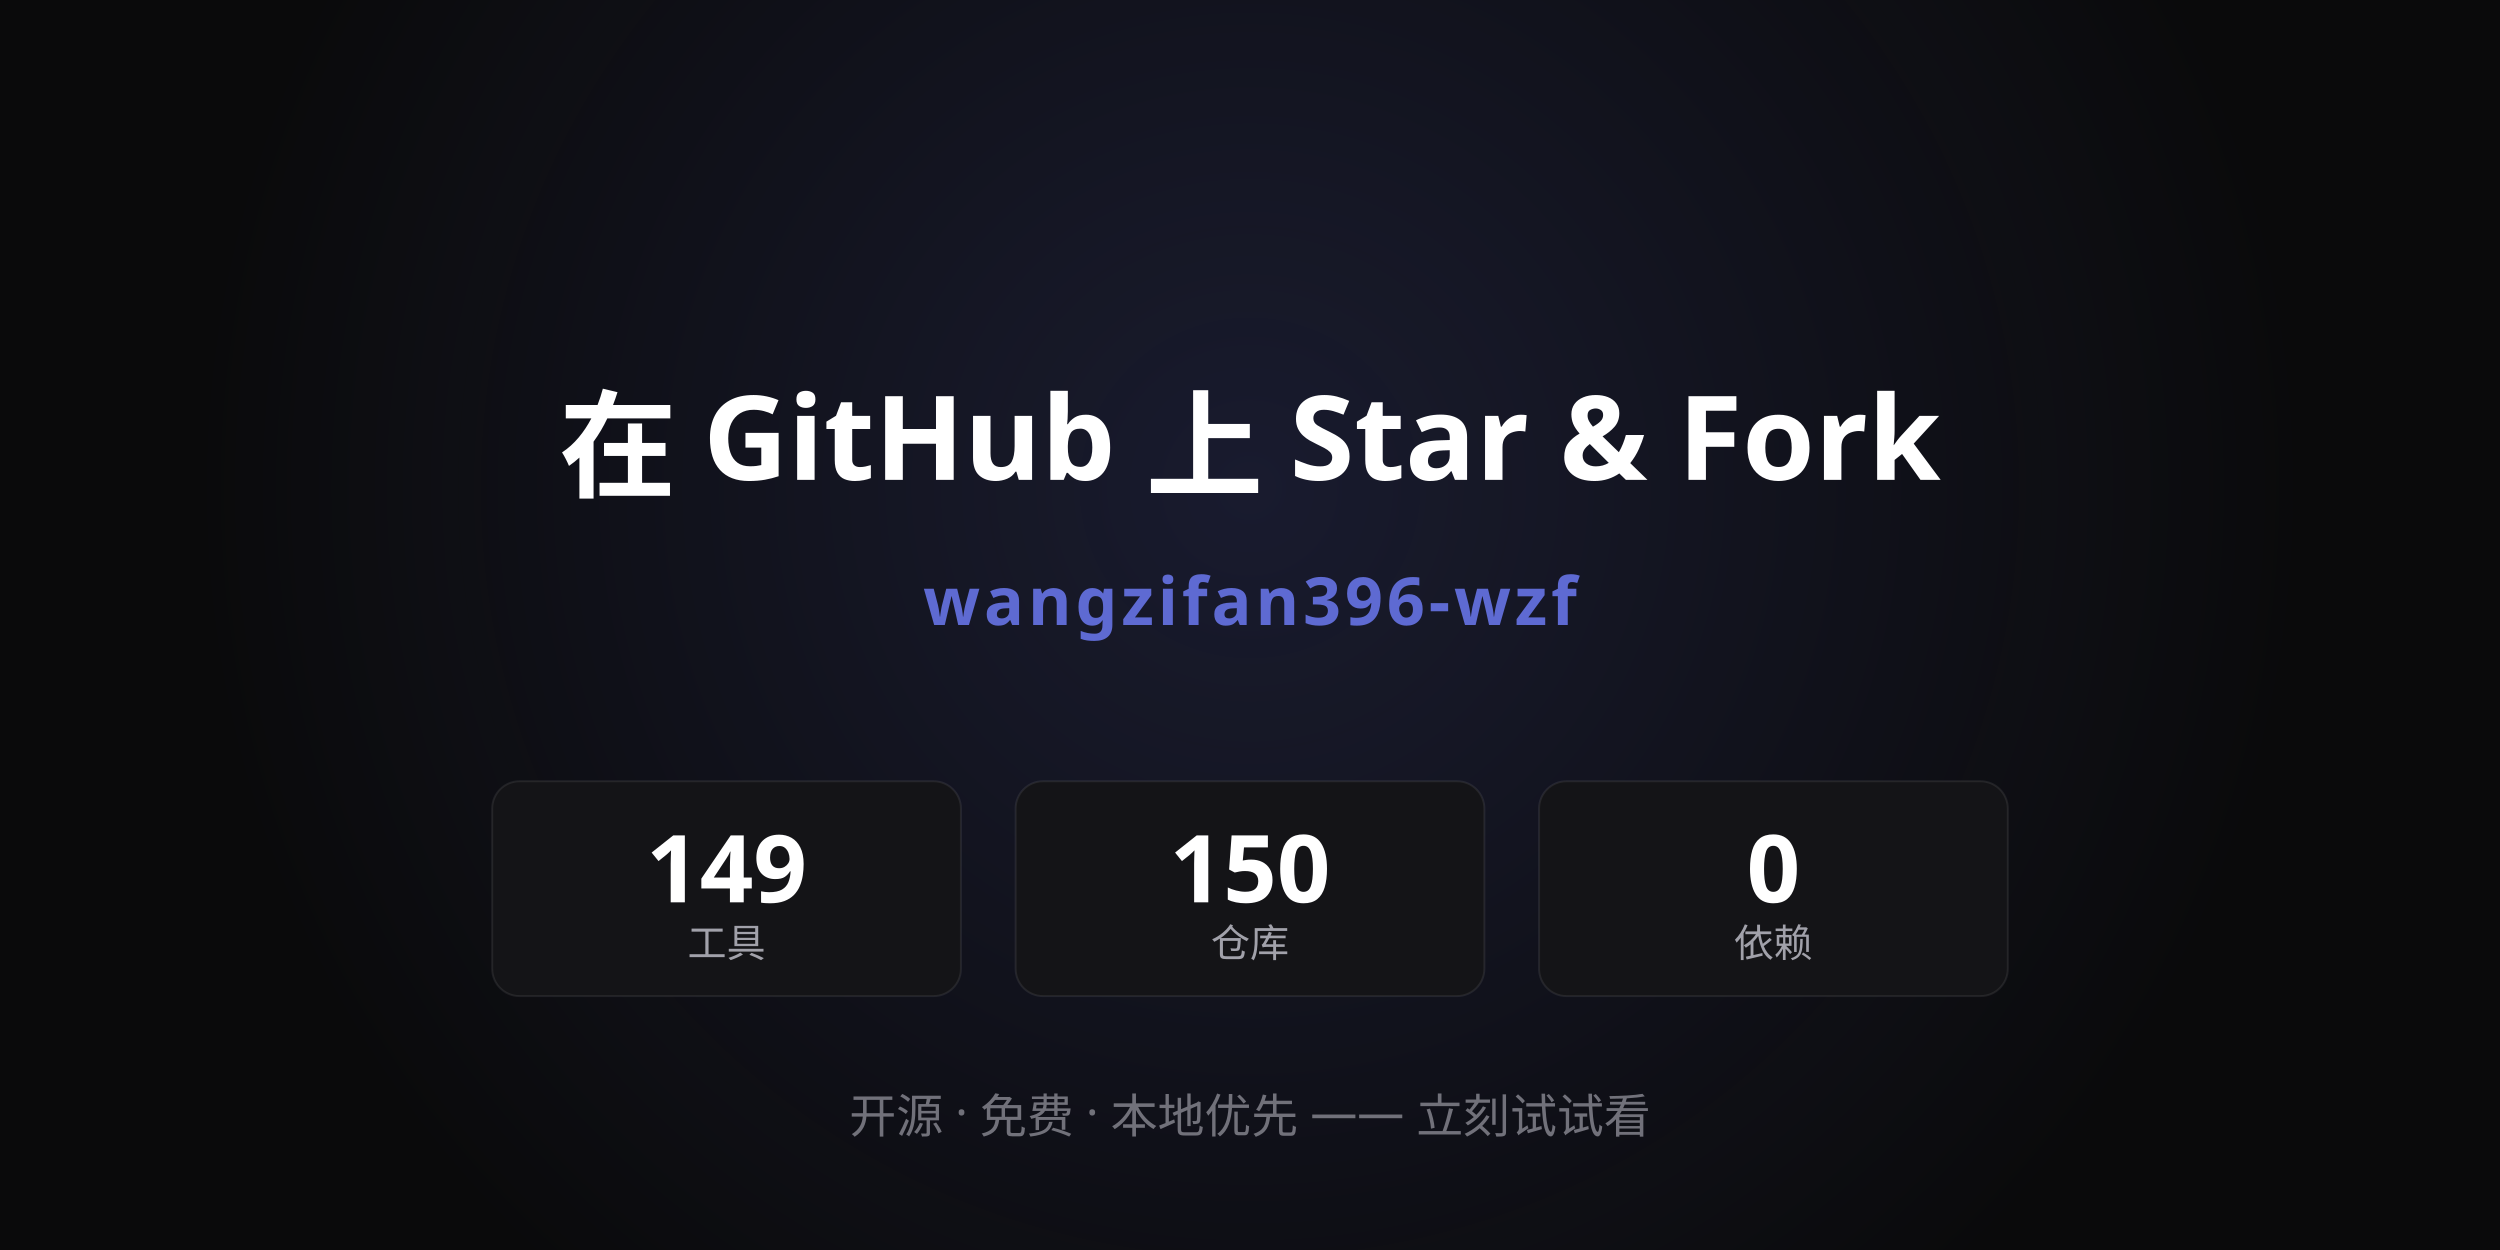
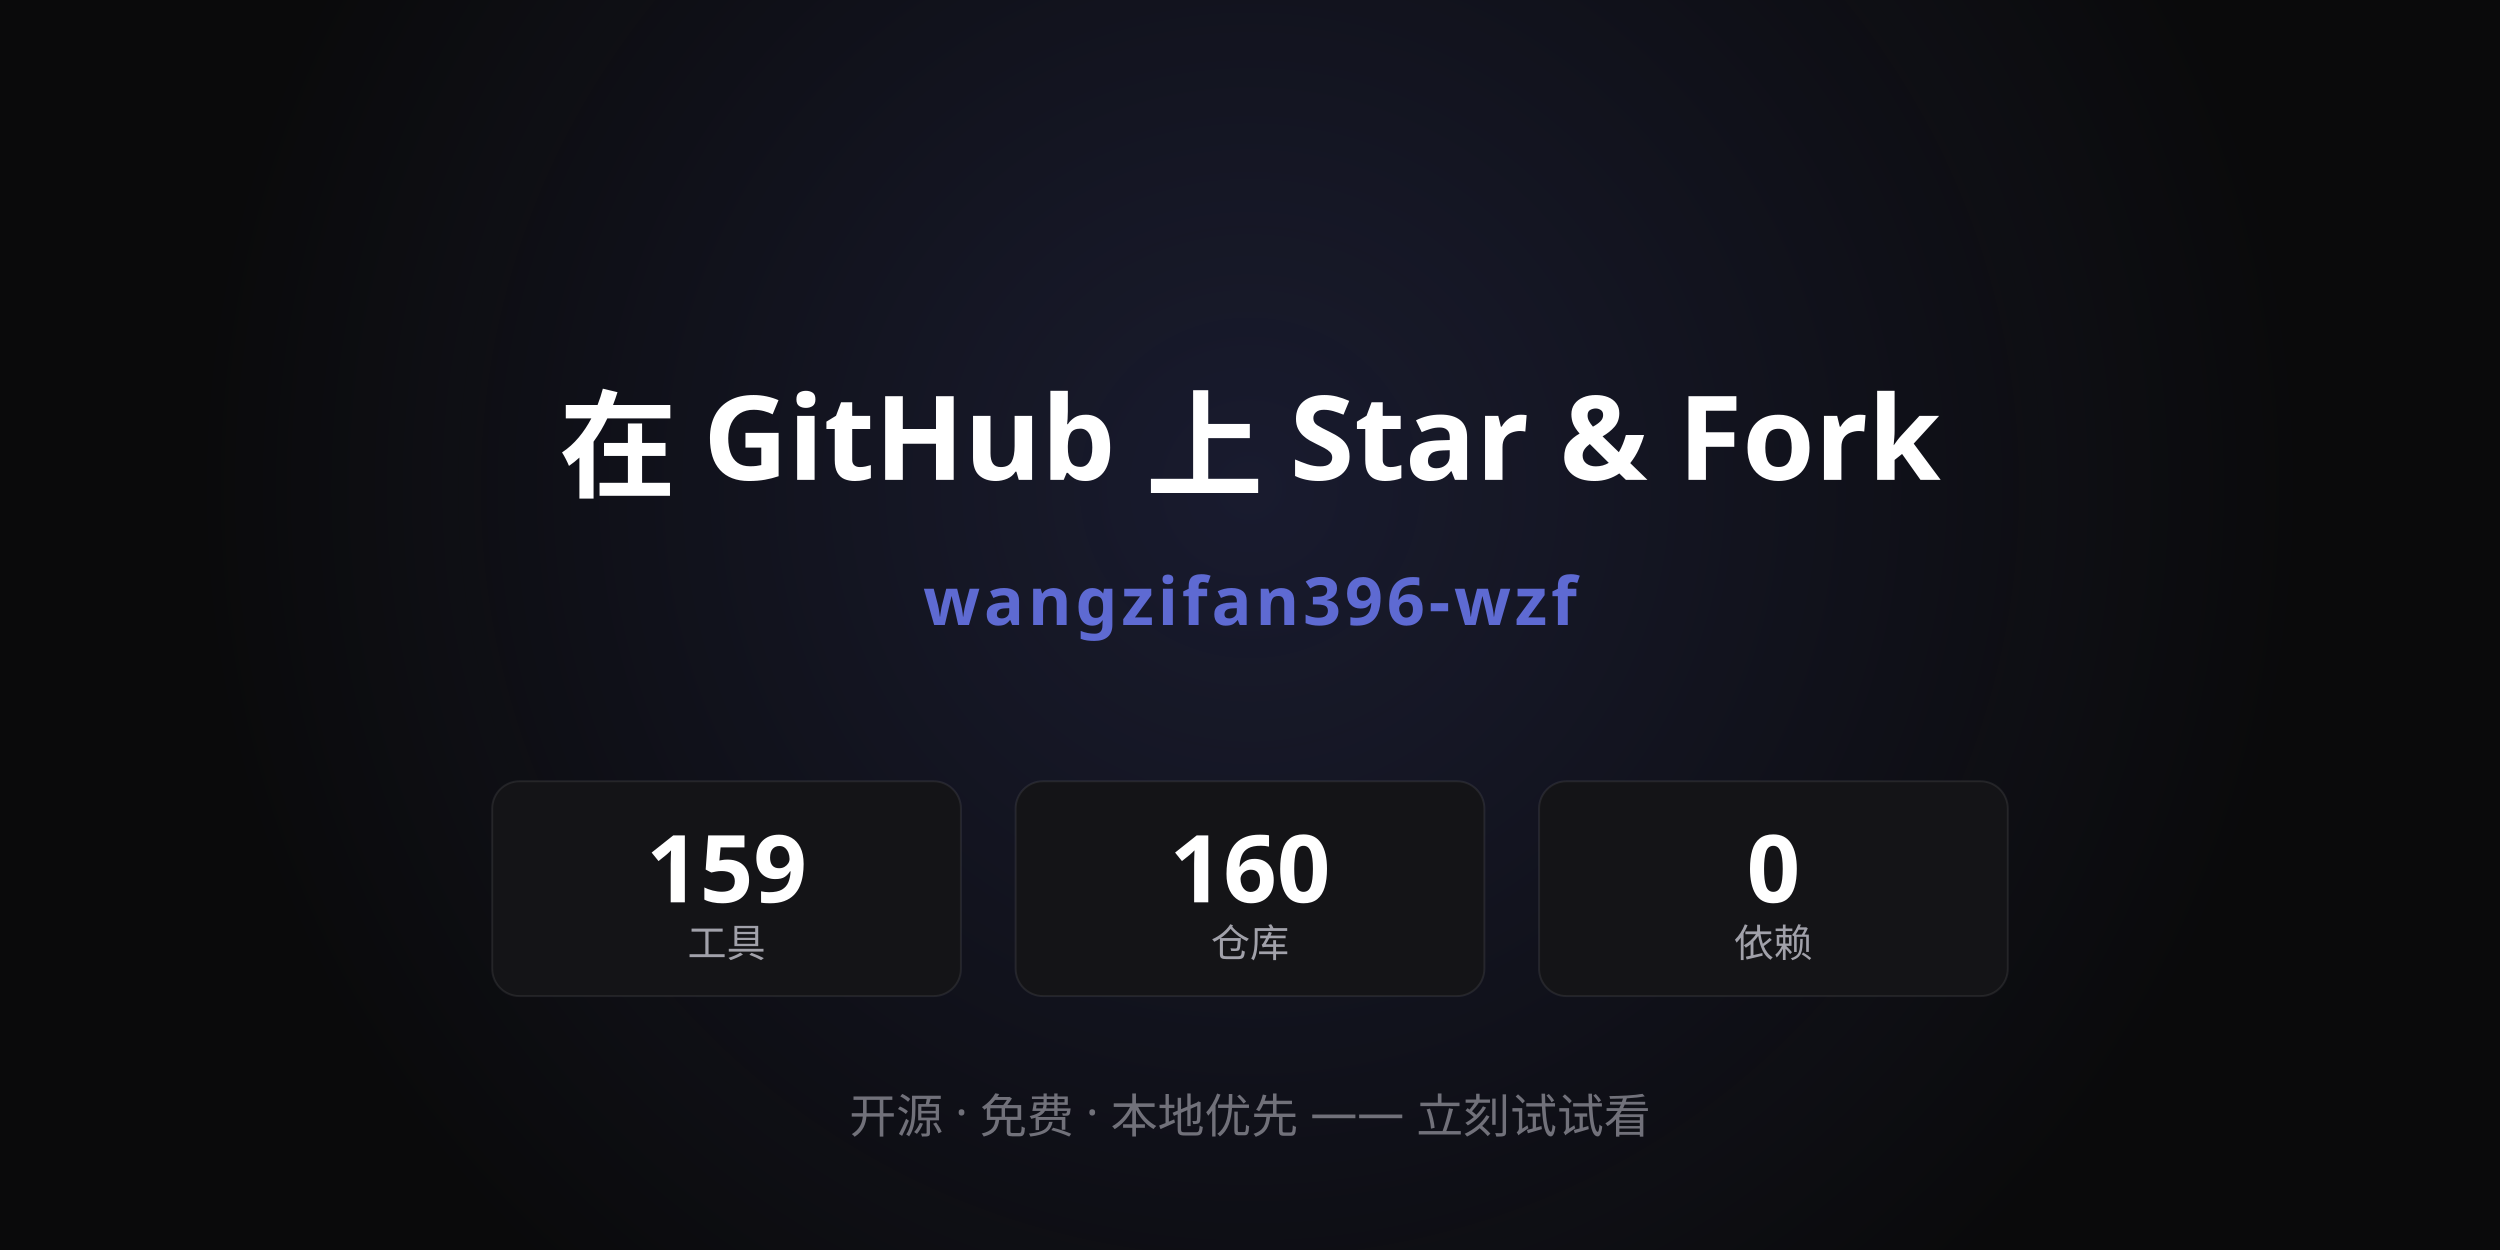
<svg xmlns="http://www.w3.org/2000/svg" viewBox="0 0 1280 640" width="1280" height="640" font-family="'PingFang SC','Microsoft YaHei','Noto Sans SC','Segoe UI',sans-serif">
  <rect x="0" y="0" width="1280" height="640" fill="#0A0A0B" />
  <defs>
-     <radialGradient id="g73017" cx="50%" cy="50%" r="50%">
+     <radialGradient id="g33425" cx="50%" cy="50%" r="50%">
      <stop offset="0%" stop-color="#5E6AD2" stop-opacity="0.18" />
      <stop offset="100%" stop-color="#5E6AD2" stop-opacity="0" />
    </radialGradient>
-     <ellipse cx="220" cy="150" rx="520" ry="520" fill="url(#g73017)" />
-     <radialGradient id="g86725" cx="50%" cy="50%" r="50%">
+     <ellipse cx="220" cy="150" rx="520" ry="520" fill="url(#g33425)" />
+     <radialGradient id="g60701" cx="50%" cy="50%" r="50%">
      <stop offset="0%" stop-color="#A78BFA" stop-opacity="0.12" />
      <stop offset="100%" stop-color="#A78BFA" stop-opacity="0" />
    </radialGradient>
-     <ellipse cx="1080" cy="560" rx="460" ry="460" fill="url(#g86725)" />
+     <ellipse cx="1080" cy="560" rx="460" ry="460" fill="url(#g60701)" />
  </defs>
-   <radialGradient id="g10365" cx="50%" cy="50%" r="50%">
+   <radialGradient id="g39252" cx="50%" cy="50%" r="50%">
    <stop offset="0%" stop-color="#5E6AD2" stop-opacity="0.18" />
    <stop offset="100%" stop-color="#5E6AD2" stop-opacity="0" />
  </radialGradient>
-   <ellipse cx="640" cy="250" rx="540" ry="540" fill="url(#g10365)" />
+   <ellipse cx="640" cy="250" rx="540" ry="540" fill="url(#g39252)" />
  <text x="640.0" y="250" font-family="'PingFang SC','Microsoft YaHei','Noto Sans SC','Segoe UI',sans-serif" font-size="60" font-weight="800" fill="#FFFFFF" text-anchor="middle">在 GitHub 上 Star &amp; Fork</text>
  <text x="640.0" y="320" font-family="'PingFang SC','Microsoft YaHei','Noto Sans SC','Segoe UI',sans-serif" font-size="34" font-weight="700" fill="#5E6AD2" text-anchor="middle" letter-spacing="2">wangzifan396-wzf</text>
  <rect x="252.0" y="400" width="240" height="110" rx="14" fill="#141417" stroke="#FFFFFF" stroke-opacity="0.08" />
-   <text x="372.0" y="462" font-family="'PingFang SC','Microsoft YaHei','Noto Sans SC','Segoe UI',sans-serif" font-size="48" font-weight="800" fill="#FFFFFF" text-anchor="middle">149</text>
+   <text x="372.0" y="462" font-family="'PingFang SC','Microsoft YaHei','Noto Sans SC','Segoe UI',sans-serif" font-size="48" font-weight="800" fill="#FFFFFF" text-anchor="middle">159</text>
  <text x="372.0" y="490" font-family="'PingFang SC','Microsoft YaHei','Noto Sans SC','Segoe UI',sans-serif" font-size="20" font-weight="500" fill="#A1A1AA" text-anchor="middle">工具</text>
  <rect x="520.0" y="400" width="240" height="110" rx="14" fill="#141417" stroke="#FFFFFF" stroke-opacity="0.08" />
-   <text x="640.0" y="462" font-family="'PingFang SC','Microsoft YaHei','Noto Sans SC','Segoe UI',sans-serif" font-size="48" font-weight="800" fill="#FFFFFF" text-anchor="middle">150</text>
+   <text x="640.0" y="462" font-family="'PingFang SC','Microsoft YaHei','Noto Sans SC','Segoe UI',sans-serif" font-size="48" font-weight="800" fill="#FFFFFF" text-anchor="middle">160</text>
  <text x="640.0" y="490" font-family="'PingFang SC','Microsoft YaHei','Noto Sans SC','Segoe UI',sans-serif" font-size="20" font-weight="500" fill="#A1A1AA" text-anchor="middle">仓库</text>
  <rect x="788.0" y="400" width="240" height="110" rx="14" fill="#141417" stroke="#FFFFFF" stroke-opacity="0.08" />
  <text x="908.0" y="462" font-family="'PingFang SC','Microsoft YaHei','Noto Sans SC','Segoe UI',sans-serif" font-size="48" font-weight="800" fill="#FFFFFF" text-anchor="middle">0</text>
  <text x="908.0" y="490" font-family="'PingFang SC','Microsoft YaHei','Noto Sans SC','Segoe UI',sans-serif" font-size="20" font-weight="500" fill="#A1A1AA" text-anchor="middle">依赖</text>
  <text x="640.0" y="580" font-family="'PingFang SC','Microsoft YaHei','Noto Sans SC','Segoe UI',sans-serif" font-size="24" font-weight="500" fill="#71717A" text-anchor="middle">开源 · 免费 · 本地优先 —— 立刻试试看</text>
</svg>
